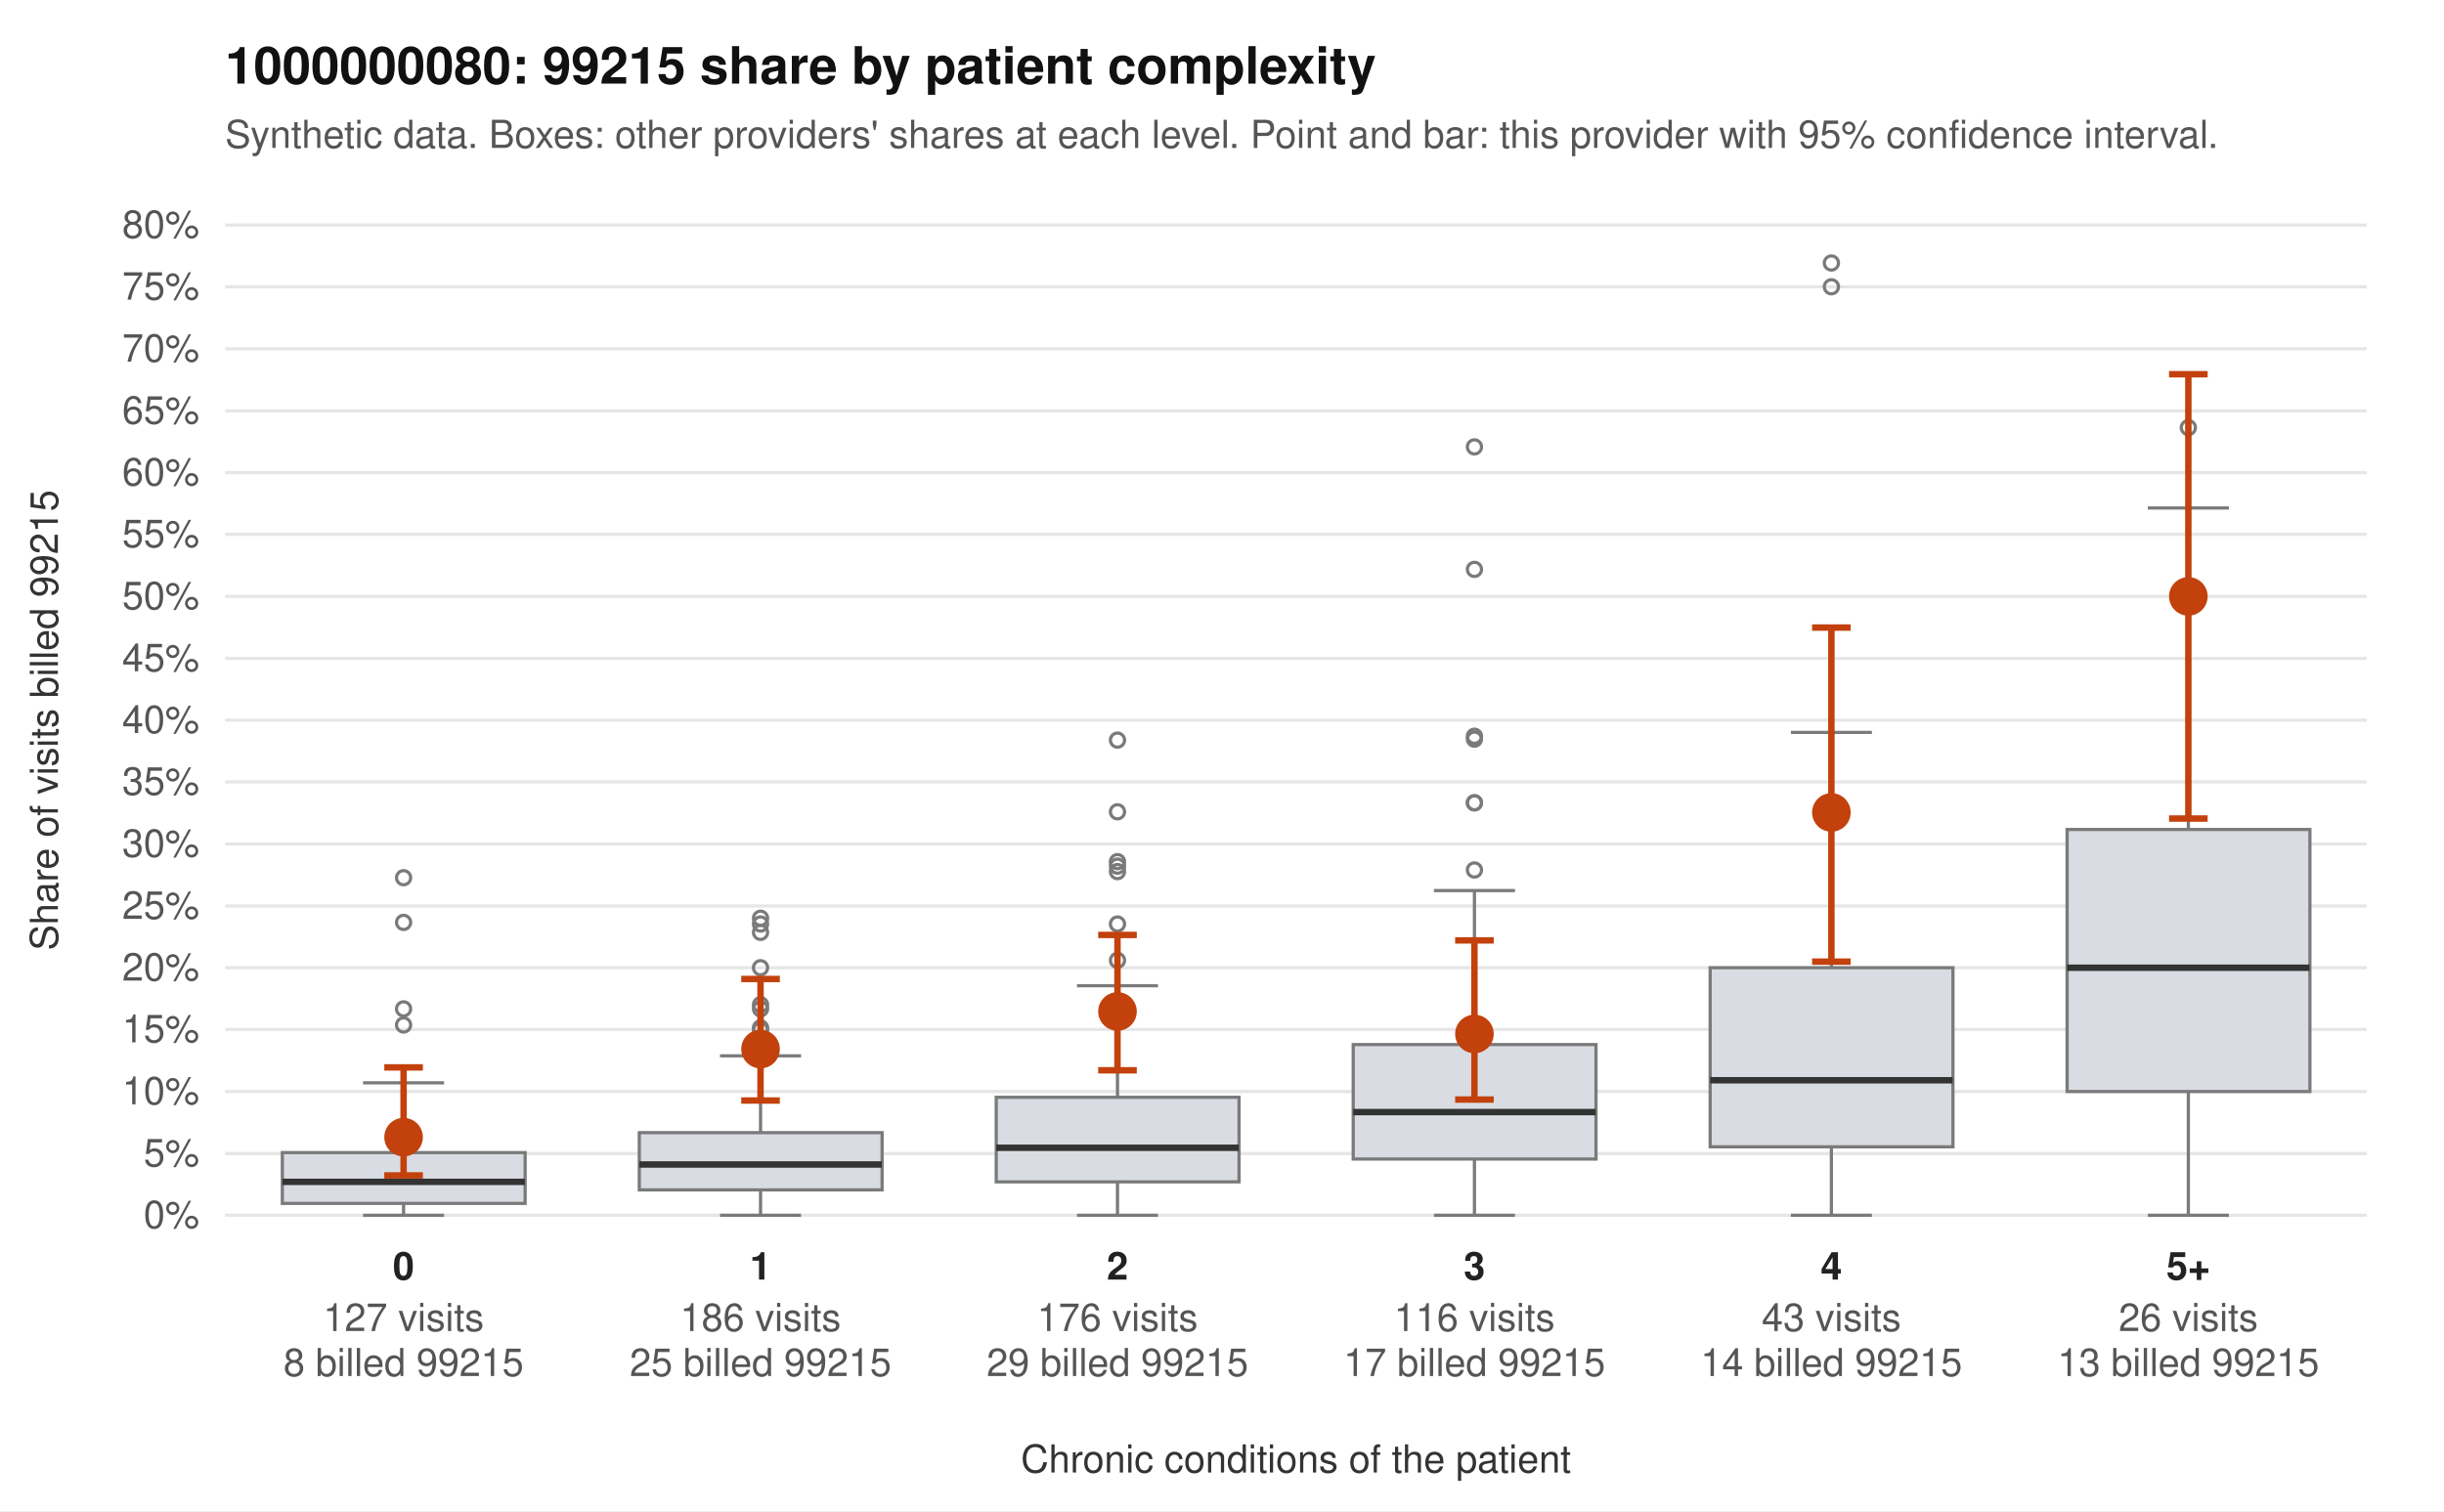
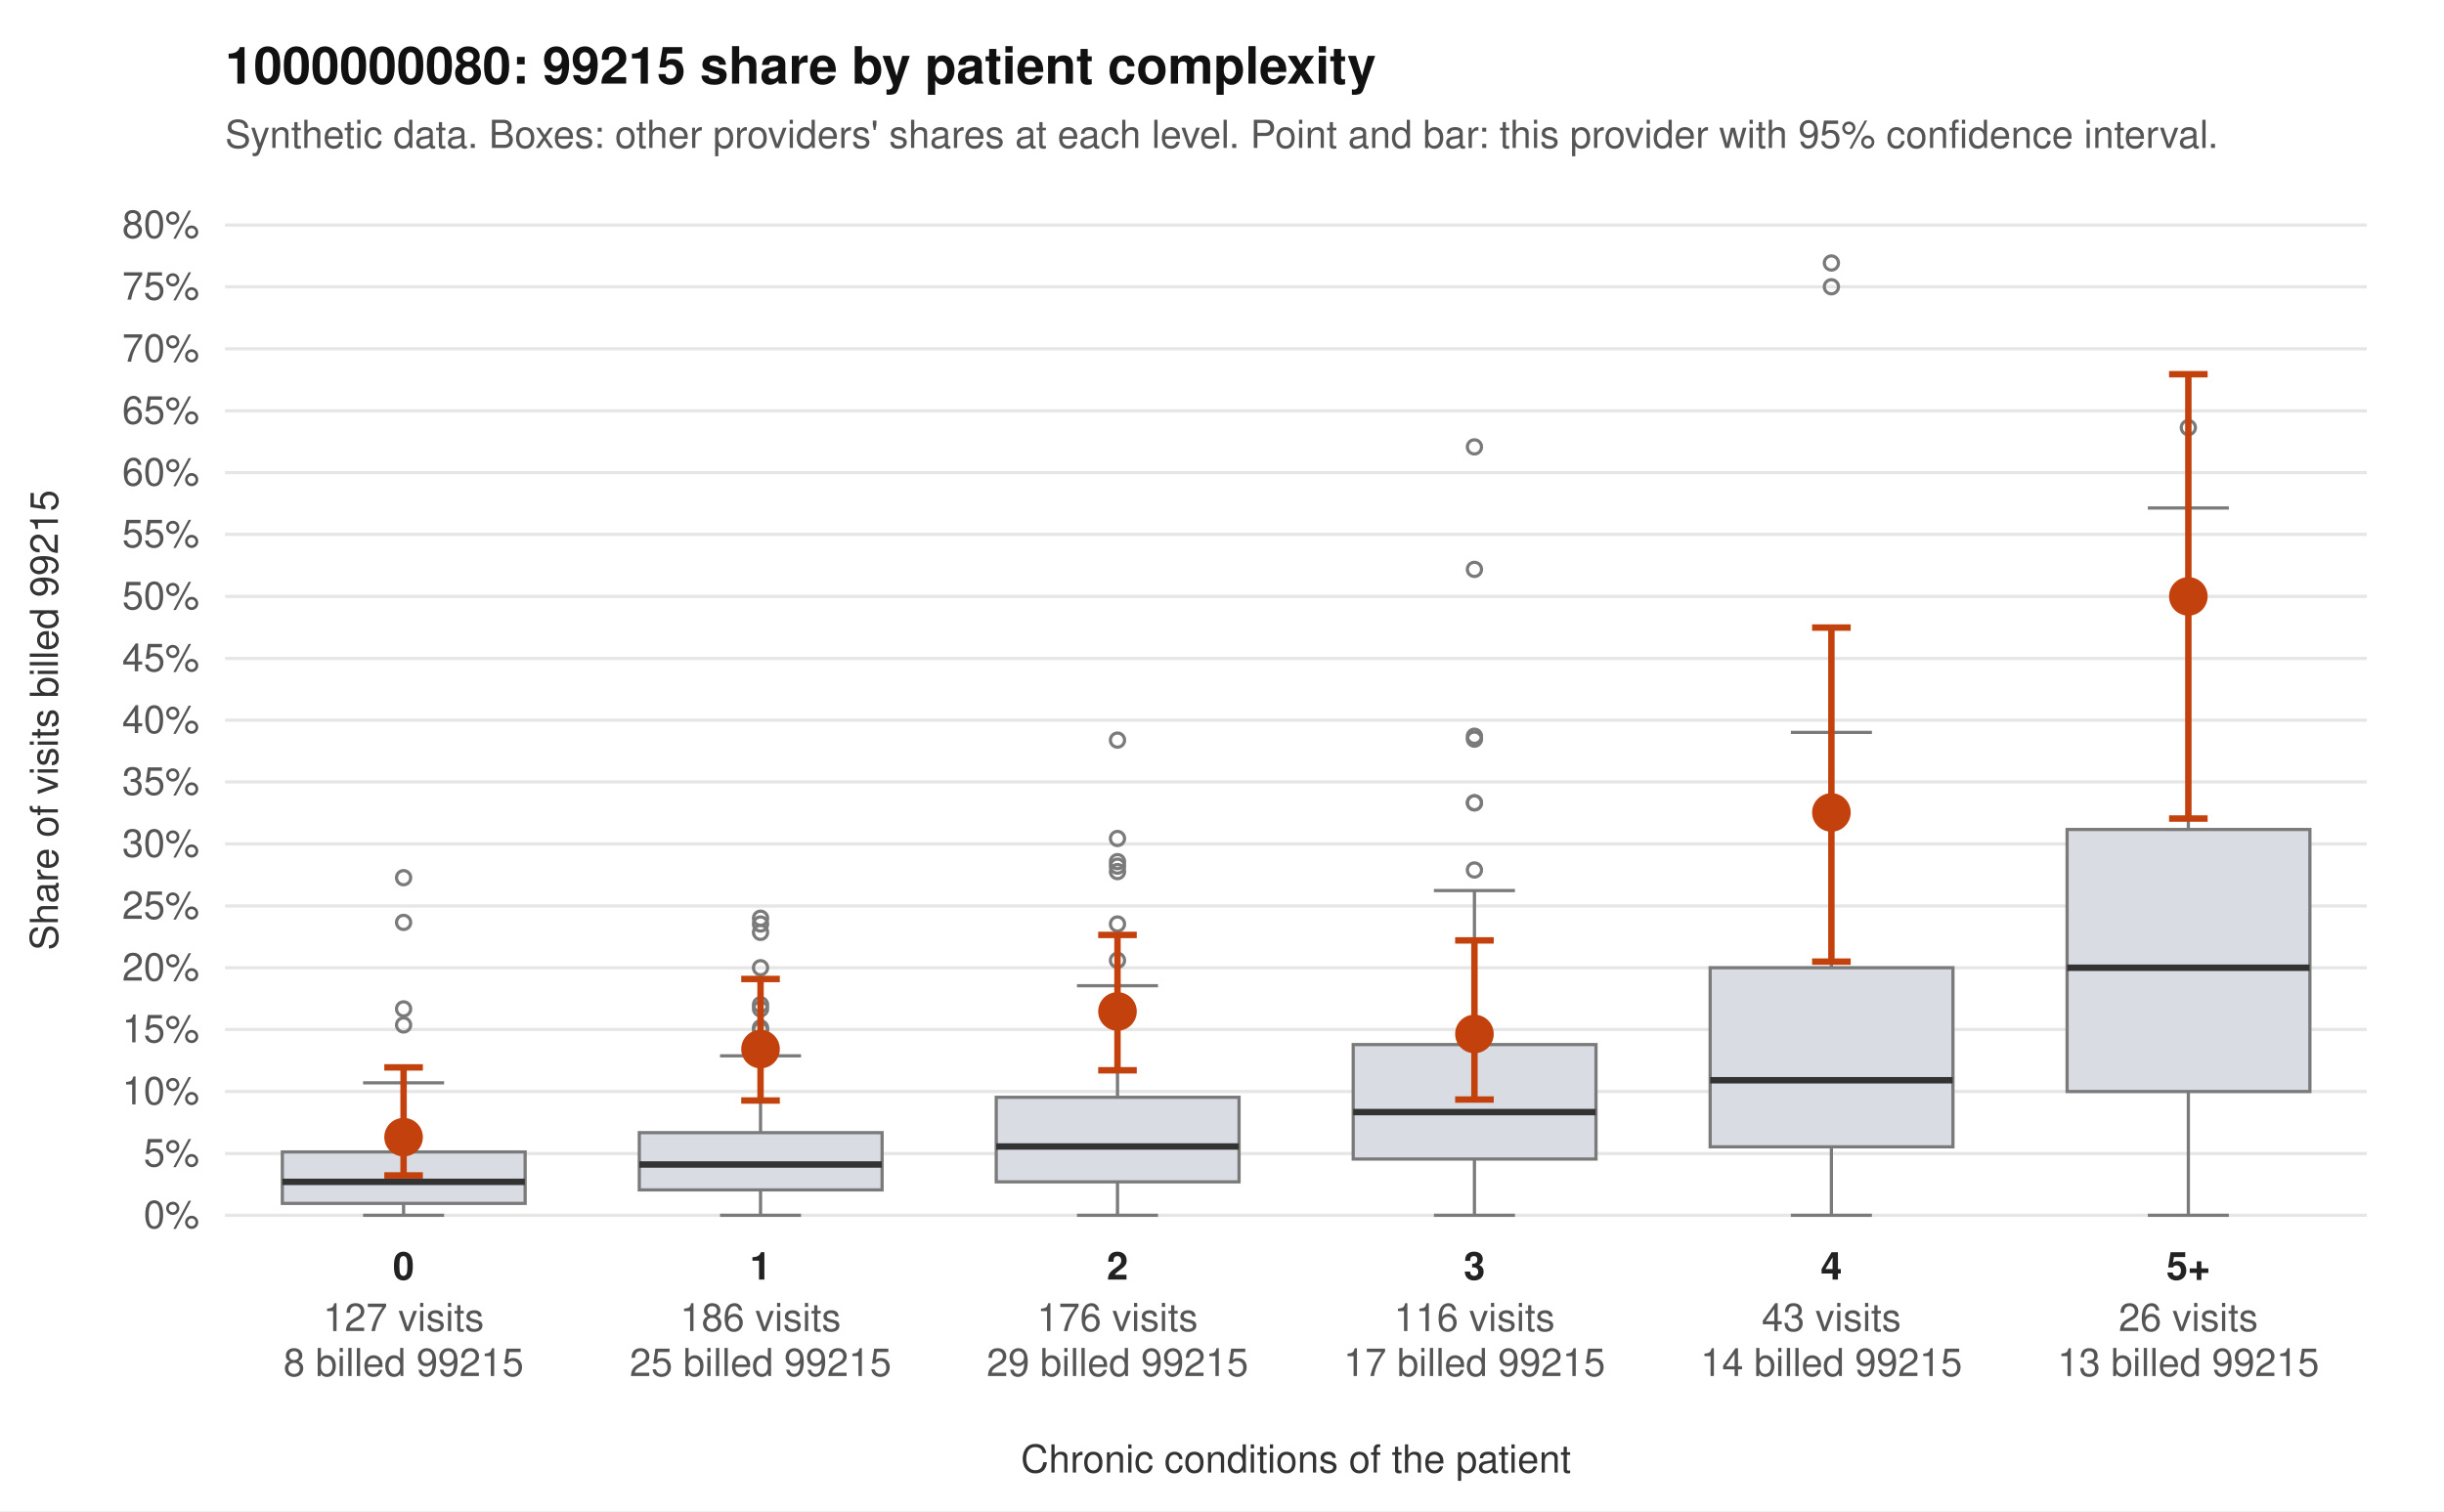
<svg xmlns="http://www.w3.org/2000/svg" viewBox="0 0 760 470" width="760" height="470" font-family="Helvetica, Arial, sans-serif" font-size="12">
  <rect width="760" height="470" fill="#ffffff" />
  <text x="70" y="26" font-size="16" font-weight="bold" fill="#111">1000000080: 99215 share by patient complexity</text>
  <text x="70" y="46" fill="#555">Synthetic data. Boxes: other providers' shares at each level. Point and bar: this provider with 95% confidence interval.</text>
  <line x1="70" y1="378.0" x2="736" y2="378.0" stroke="#e6e6e6" />
  <text x="62" y="382.0" text-anchor="end" fill="#555">0%</text>
  <line x1="70" y1="358.8" x2="736" y2="358.8" stroke="#e6e6e6" />
  <text x="62" y="362.8" text-anchor="end" fill="#555">5%</text>
  <line x1="70" y1="339.5" x2="736" y2="339.5" stroke="#e6e6e6" />
  <text x="62" y="343.5" text-anchor="end" fill="#555">10%</text>
  <line x1="70" y1="320.2" x2="736" y2="320.2" stroke="#e6e6e6" />
  <text x="62" y="324.2" text-anchor="end" fill="#555">15%</text>
  <line x1="70" y1="301.0" x2="736" y2="301.0" stroke="#e6e6e6" />
  <text x="62" y="305.0" text-anchor="end" fill="#555">20%</text>
  <line x1="70" y1="281.8" x2="736" y2="281.8" stroke="#e6e6e6" />
  <text x="62" y="285.8" text-anchor="end" fill="#555">25%</text>
  <line x1="70" y1="262.5" x2="736" y2="262.5" stroke="#e6e6e6" />
  <text x="62" y="266.5" text-anchor="end" fill="#555">30%</text>
  <line x1="70" y1="243.2" x2="736" y2="243.2" stroke="#e6e6e6" />
  <text x="62" y="247.2" text-anchor="end" fill="#555">35%</text>
  <line x1="70" y1="224.0" x2="736" y2="224.0" stroke="#e6e6e6" />
  <text x="62" y="228.0" text-anchor="end" fill="#555">40%</text>
  <line x1="70" y1="204.8" x2="736" y2="204.8" stroke="#e6e6e6" />
  <text x="62" y="208.8" text-anchor="end" fill="#555">45%</text>
  <line x1="70" y1="185.5" x2="736" y2="185.5" stroke="#e6e6e6" />
  <text x="62" y="189.5" text-anchor="end" fill="#555">50%</text>
  <line x1="70" y1="166.2" x2="736" y2="166.2" stroke="#e6e6e6" />
  <text x="62" y="170.2" text-anchor="end" fill="#555">55%</text>
  <line x1="70" y1="147.0" x2="736" y2="147.0" stroke="#e6e6e6" />
  <text x="62" y="151.0" text-anchor="end" fill="#555">60%</text>
  <line x1="70" y1="127.8" x2="736" y2="127.8" stroke="#e6e6e6" />
  <text x="62" y="131.8" text-anchor="end" fill="#555">65%</text>
  <line x1="70" y1="108.5" x2="736" y2="108.5" stroke="#e6e6e6" />
  <text x="62" y="112.5" text-anchor="end" fill="#555">70%</text>
  <line x1="70" y1="89.2" x2="736" y2="89.2" stroke="#e6e6e6" />
  <text x="62" y="93.2" text-anchor="end" fill="#555">75%</text>
  <line x1="70" y1="70.0" x2="736" y2="70.0" stroke="#e6e6e6" />
  <text x="62" y="74.0" text-anchor="end" fill="#555">80%</text>
  <text transform="translate(18 224.0) rotate(-90)" text-anchor="middle" fill="#333">Share of visits billed 99215</text>
  <line x1="125.5" y1="378.0" x2="125.5" y2="336.8" stroke="#7a7a7a" />
  <line x1="112.9" y1="378.0" x2="138.1" y2="378.0" stroke="#7a7a7a" />
  <line x1="112.9" y1="336.8" x2="138.1" y2="336.8" stroke="#7a7a7a" />
-   <rect x="87.8" y="358.5" width="75.5" height="15.8" fill="#d9dde3" stroke="#7a7a7a" />
+   <rect x="87.8" y="358.3" width="75.5" height="16.0" fill="#d9dde3" stroke="#7a7a7a" />
  <line x1="87.8" y1="367.6" x2="163.2" y2="367.6" stroke="#333" stroke-width="2" />
  <circle cx="125.5" cy="318.8" r="2.2" fill="none" stroke="#7a7a7a" />
  <circle cx="125.5" cy="313.8" r="2.2" fill="none" stroke="#7a7a7a" />
  <circle cx="125.5" cy="286.9" r="2.2" fill="none" stroke="#7a7a7a" />
  <circle cx="125.5" cy="273.0" r="2.2" fill="none" stroke="#7a7a7a" />
  <line x1="125.5" y1="365.6" x2="125.5" y2="332.0" stroke="#c2410c" stroke-width="2" />
  <line x1="119.5" y1="365.6" x2="131.5" y2="365.6" stroke="#c2410c" stroke-width="2" />
  <line x1="119.5" y1="332.0" x2="131.5" y2="332.0" stroke="#c2410c" stroke-width="2" />
  <circle cx="125.5" cy="353.7" r="5" fill="#c2410c" stroke="#c2410c" stroke-width="2" />
  <text x="125.5" y="398" text-anchor="middle" font-weight="bold" fill="#222">0</text>
  <text x="125.5" y="414" text-anchor="middle" fill="#555">127 visits</text>
  <text x="125.5" y="428" text-anchor="middle" fill="#555">8 billed 99215</text>
  <line x1="236.5" y1="378.0" x2="236.5" y2="328.4" stroke="#7a7a7a" />
  <line x1="223.9" y1="378.0" x2="249.1" y2="378.0" stroke="#7a7a7a" />
  <line x1="223.9" y1="328.4" x2="249.1" y2="328.4" stroke="#7a7a7a" />
  <rect x="198.8" y="352.3" width="75.5" height="17.8" fill="#d9dde3" stroke="#7a7a7a" />
  <line x1="198.8" y1="362.2" x2="274.2" y2="362.2" stroke="#333" stroke-width="2" />
  <circle cx="236.5" cy="325.3" r="2.2" fill="none" stroke="#7a7a7a" />
  <circle cx="236.5" cy="320.4" r="2.2" fill="none" stroke="#7a7a7a" />
  <circle cx="236.5" cy="319.7" r="2.2" fill="none" stroke="#7a7a7a" />
  <circle cx="236.5" cy="313.8" r="2.2" fill="none" stroke="#7a7a7a" />
  <circle cx="236.5" cy="312.5" r="2.2" fill="none" stroke="#7a7a7a" />
  <circle cx="236.5" cy="301.0" r="2.2" fill="none" stroke="#7a7a7a" />
  <circle cx="236.5" cy="290.0" r="2.2" fill="none" stroke="#7a7a7a" />
  <circle cx="236.5" cy="287.4" r="2.2" fill="none" stroke="#7a7a7a" />
  <circle cx="236.5" cy="285.6" r="2.2" fill="none" stroke="#7a7a7a" />
  <line x1="236.5" y1="342.3" x2="236.5" y2="304.5" stroke="#c2410c" stroke-width="2" />
  <line x1="230.5" y1="342.3" x2="242.5" y2="342.3" stroke="#c2410c" stroke-width="2" />
  <line x1="230.5" y1="304.5" x2="242.5" y2="304.5" stroke="#c2410c" stroke-width="2" />
  <circle cx="236.5" cy="326.3" r="5" fill="#c2410c" stroke="#c2410c" stroke-width="2" />
  <text x="236.5" y="398" text-anchor="middle" font-weight="bold" fill="#222">1</text>
  <text x="236.5" y="414" text-anchor="middle" fill="#555">186 visits</text>
  <text x="236.5" y="428" text-anchor="middle" fill="#555">25 billed 99215</text>
  <line x1="347.5" y1="378.0" x2="347.5" y2="306.6" stroke="#7a7a7a" />
  <line x1="334.9" y1="378.0" x2="360.1" y2="378.0" stroke="#7a7a7a" />
  <line x1="334.9" y1="306.6" x2="360.1" y2="306.6" stroke="#7a7a7a" />
  <rect x="309.8" y="341.3" width="75.5" height="26.3" fill="#d9dde3" stroke="#7a7a7a" />
-   <line x1="309.8" y1="357.0" x2="385.2" y2="357.0" stroke="#333" stroke-width="2" />
+   <line x1="309.8" y1="356.6" x2="385.2" y2="356.6" stroke="#333" stroke-width="2" />
  <circle cx="347.5" cy="298.7" r="2.2" fill="none" stroke="#7a7a7a" />
  <circle cx="347.5" cy="287.4" r="2.2" fill="none" stroke="#7a7a7a" />
  <circle cx="347.5" cy="271.1" r="2.2" fill="none" stroke="#7a7a7a" />
  <circle cx="347.5" cy="269.4" r="2.2" fill="none" stroke="#7a7a7a" />
  <circle cx="347.5" cy="268.0" r="2.2" fill="none" stroke="#7a7a7a" />
-   <circle cx="347.5" cy="252.5" r="2.2" fill="none" stroke="#7a7a7a" />
+   <circle cx="347.5" cy="260.8" r="2.2" fill="none" stroke="#7a7a7a" />
  <circle cx="347.5" cy="230.2" r="2.2" fill="none" stroke="#7a7a7a" />
  <line x1="347.5" y1="332.9" x2="347.5" y2="290.8" stroke="#c2410c" stroke-width="2" />
  <line x1="341.5" y1="332.9" x2="353.5" y2="332.9" stroke="#c2410c" stroke-width="2" />
  <line x1="341.5" y1="290.8" x2="353.5" y2="290.8" stroke="#c2410c" stroke-width="2" />
  <circle cx="347.5" cy="314.6" r="5" fill="#c2410c" stroke="#c2410c" stroke-width="2" />
  <text x="347.5" y="398" text-anchor="middle" font-weight="bold" fill="#222">2</text>
  <text x="347.5" y="414" text-anchor="middle" fill="#555">176 visits</text>
  <text x="347.5" y="428" text-anchor="middle" fill="#555">29 billed 99215</text>
  <line x1="458.5" y1="378.0" x2="458.5" y2="277.0" stroke="#7a7a7a" />
  <line x1="445.9" y1="378.0" x2="471.1" y2="378.0" stroke="#7a7a7a" />
  <line x1="445.9" y1="277.0" x2="471.1" y2="277.0" stroke="#7a7a7a" />
  <rect x="420.8" y="324.9" width="75.5" height="35.6" fill="#d9dde3" stroke="#7a7a7a" />
  <line x1="420.8" y1="345.9" x2="496.2" y2="345.9" stroke="#333" stroke-width="2" />
  <circle cx="458.5" cy="270.6" r="2.2" fill="none" stroke="#7a7a7a" />
  <circle cx="458.5" cy="249.7" r="2.2" fill="none" stroke="#7a7a7a" />
  <circle cx="458.5" cy="249.7" r="2.2" fill="none" stroke="#7a7a7a" />
  <circle cx="458.5" cy="229.9" r="2.2" fill="none" stroke="#7a7a7a" />
  <circle cx="458.5" cy="229.0" r="2.2" fill="none" stroke="#7a7a7a" />
  <circle cx="458.5" cy="177.1" r="2.2" fill="none" stroke="#7a7a7a" />
  <circle cx="458.5" cy="139.0" r="2.2" fill="none" stroke="#7a7a7a" />
  <line x1="458.5" y1="342.0" x2="458.5" y2="292.5" stroke="#c2410c" stroke-width="2" />
  <line x1="452.5" y1="342.0" x2="464.5" y2="342.0" stroke="#c2410c" stroke-width="2" />
  <line x1="452.5" y1="292.5" x2="464.5" y2="292.5" stroke="#c2410c" stroke-width="2" />
  <circle cx="458.5" cy="321.6" r="5" fill="#c2410c" stroke="#c2410c" stroke-width="2" />
  <text x="458.5" y="398" text-anchor="middle" font-weight="bold" fill="#222">3</text>
  <text x="458.5" y="414" text-anchor="middle" fill="#555">116 visits</text>
  <text x="458.5" y="428" text-anchor="middle" fill="#555">17 billed 99215</text>
  <line x1="569.5" y1="378.0" x2="569.5" y2="227.8" stroke="#7a7a7a" />
  <line x1="556.9" y1="378.0" x2="582.1" y2="378.0" stroke="#7a7a7a" />
  <line x1="556.9" y1="227.8" x2="582.1" y2="227.8" stroke="#7a7a7a" />
  <rect x="531.8" y="301.0" width="75.5" height="55.7" fill="#d9dde3" stroke="#7a7a7a" />
  <line x1="531.8" y1="336.0" x2="607.2" y2="336.0" stroke="#333" stroke-width="2" />
  <circle cx="569.5" cy="89.2" r="2.2" fill="none" stroke="#7a7a7a" />
  <circle cx="569.5" cy="81.8" r="2.2" fill="none" stroke="#7a7a7a" />
  <line x1="569.5" y1="299.1" x2="569.5" y2="195.2" stroke="#c2410c" stroke-width="2" />
  <line x1="563.5" y1="299.1" x2="575.5" y2="299.1" stroke="#c2410c" stroke-width="2" />
  <line x1="563.5" y1="195.2" x2="575.5" y2="195.2" stroke="#c2410c" stroke-width="2" />
  <circle cx="569.5" cy="252.7" r="5" fill="#c2410c" stroke="#c2410c" stroke-width="2" />
  <text x="569.5" y="398" text-anchor="middle" font-weight="bold" fill="#222">4</text>
  <text x="569.5" y="414" text-anchor="middle" fill="#555">43 visits</text>
  <text x="569.5" y="428" text-anchor="middle" fill="#555">14 billed 99215</text>
  <line x1="680.5" y1="378.0" x2="680.5" y2="158.0" stroke="#7a7a7a" />
  <line x1="667.9" y1="378.0" x2="693.1" y2="378.0" stroke="#7a7a7a" />
  <line x1="667.9" y1="158.0" x2="693.1" y2="158.0" stroke="#7a7a7a" />
  <rect x="642.8" y="258.0" width="75.5" height="81.5" fill="#d9dde3" stroke="#7a7a7a" />
  <line x1="642.8" y1="301.0" x2="718.2" y2="301.0" stroke="#333" stroke-width="2" />
  <circle cx="680.5" cy="133.0" r="2.2" fill="none" stroke="#7a7a7a" />
  <line x1="680.5" y1="254.6" x2="680.5" y2="116.4" stroke="#c2410c" stroke-width="2" />
  <line x1="674.5" y1="254.6" x2="686.5" y2="254.6" stroke="#c2410c" stroke-width="2" />
  <line x1="674.5" y1="116.4" x2="686.5" y2="116.4" stroke="#c2410c" stroke-width="2" />
  <circle cx="680.5" cy="185.5" r="5" fill="#c2410c" stroke="#c2410c" stroke-width="2" />
  <text x="680.5" y="398" text-anchor="middle" font-weight="bold" fill="#222">5+</text>
  <text x="680.5" y="414" text-anchor="middle" fill="#555">26 visits</text>
  <text x="680.5" y="428" text-anchor="middle" fill="#555">13 billed 99215</text>
  <text x="403.0" y="458" text-anchor="middle" fill="#333">Chronic conditions of the patient</text>
</svg>
